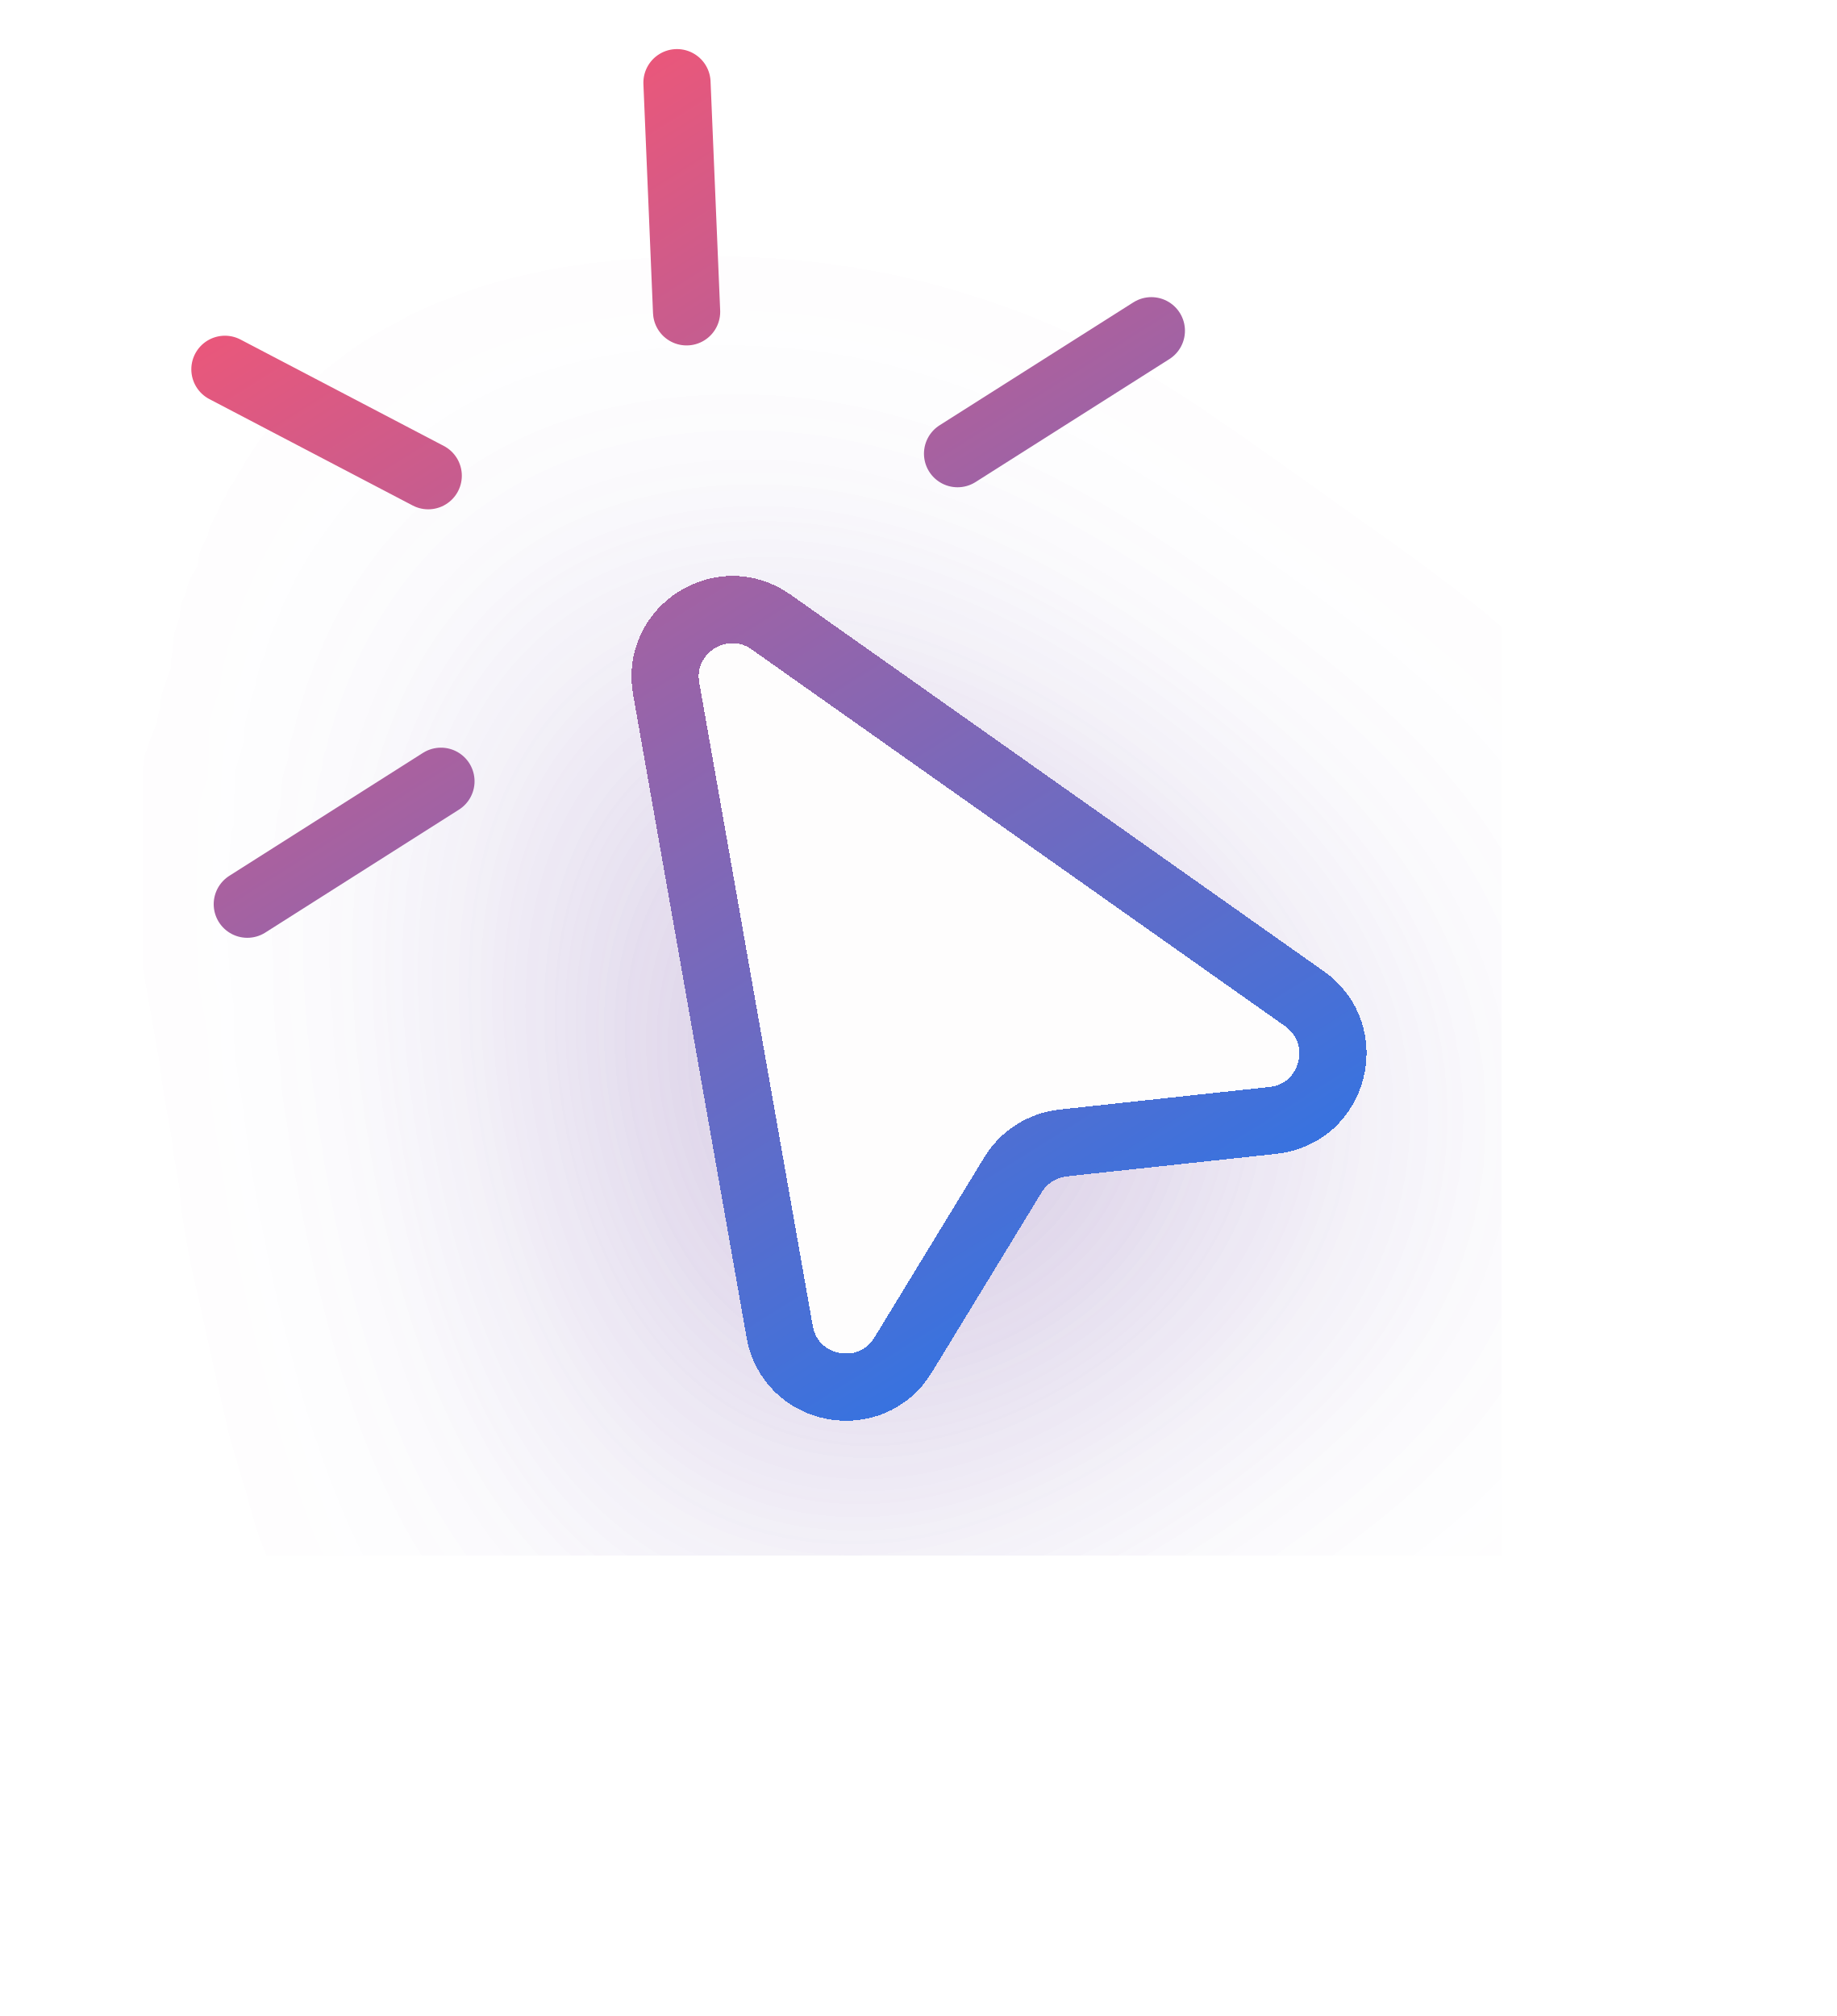
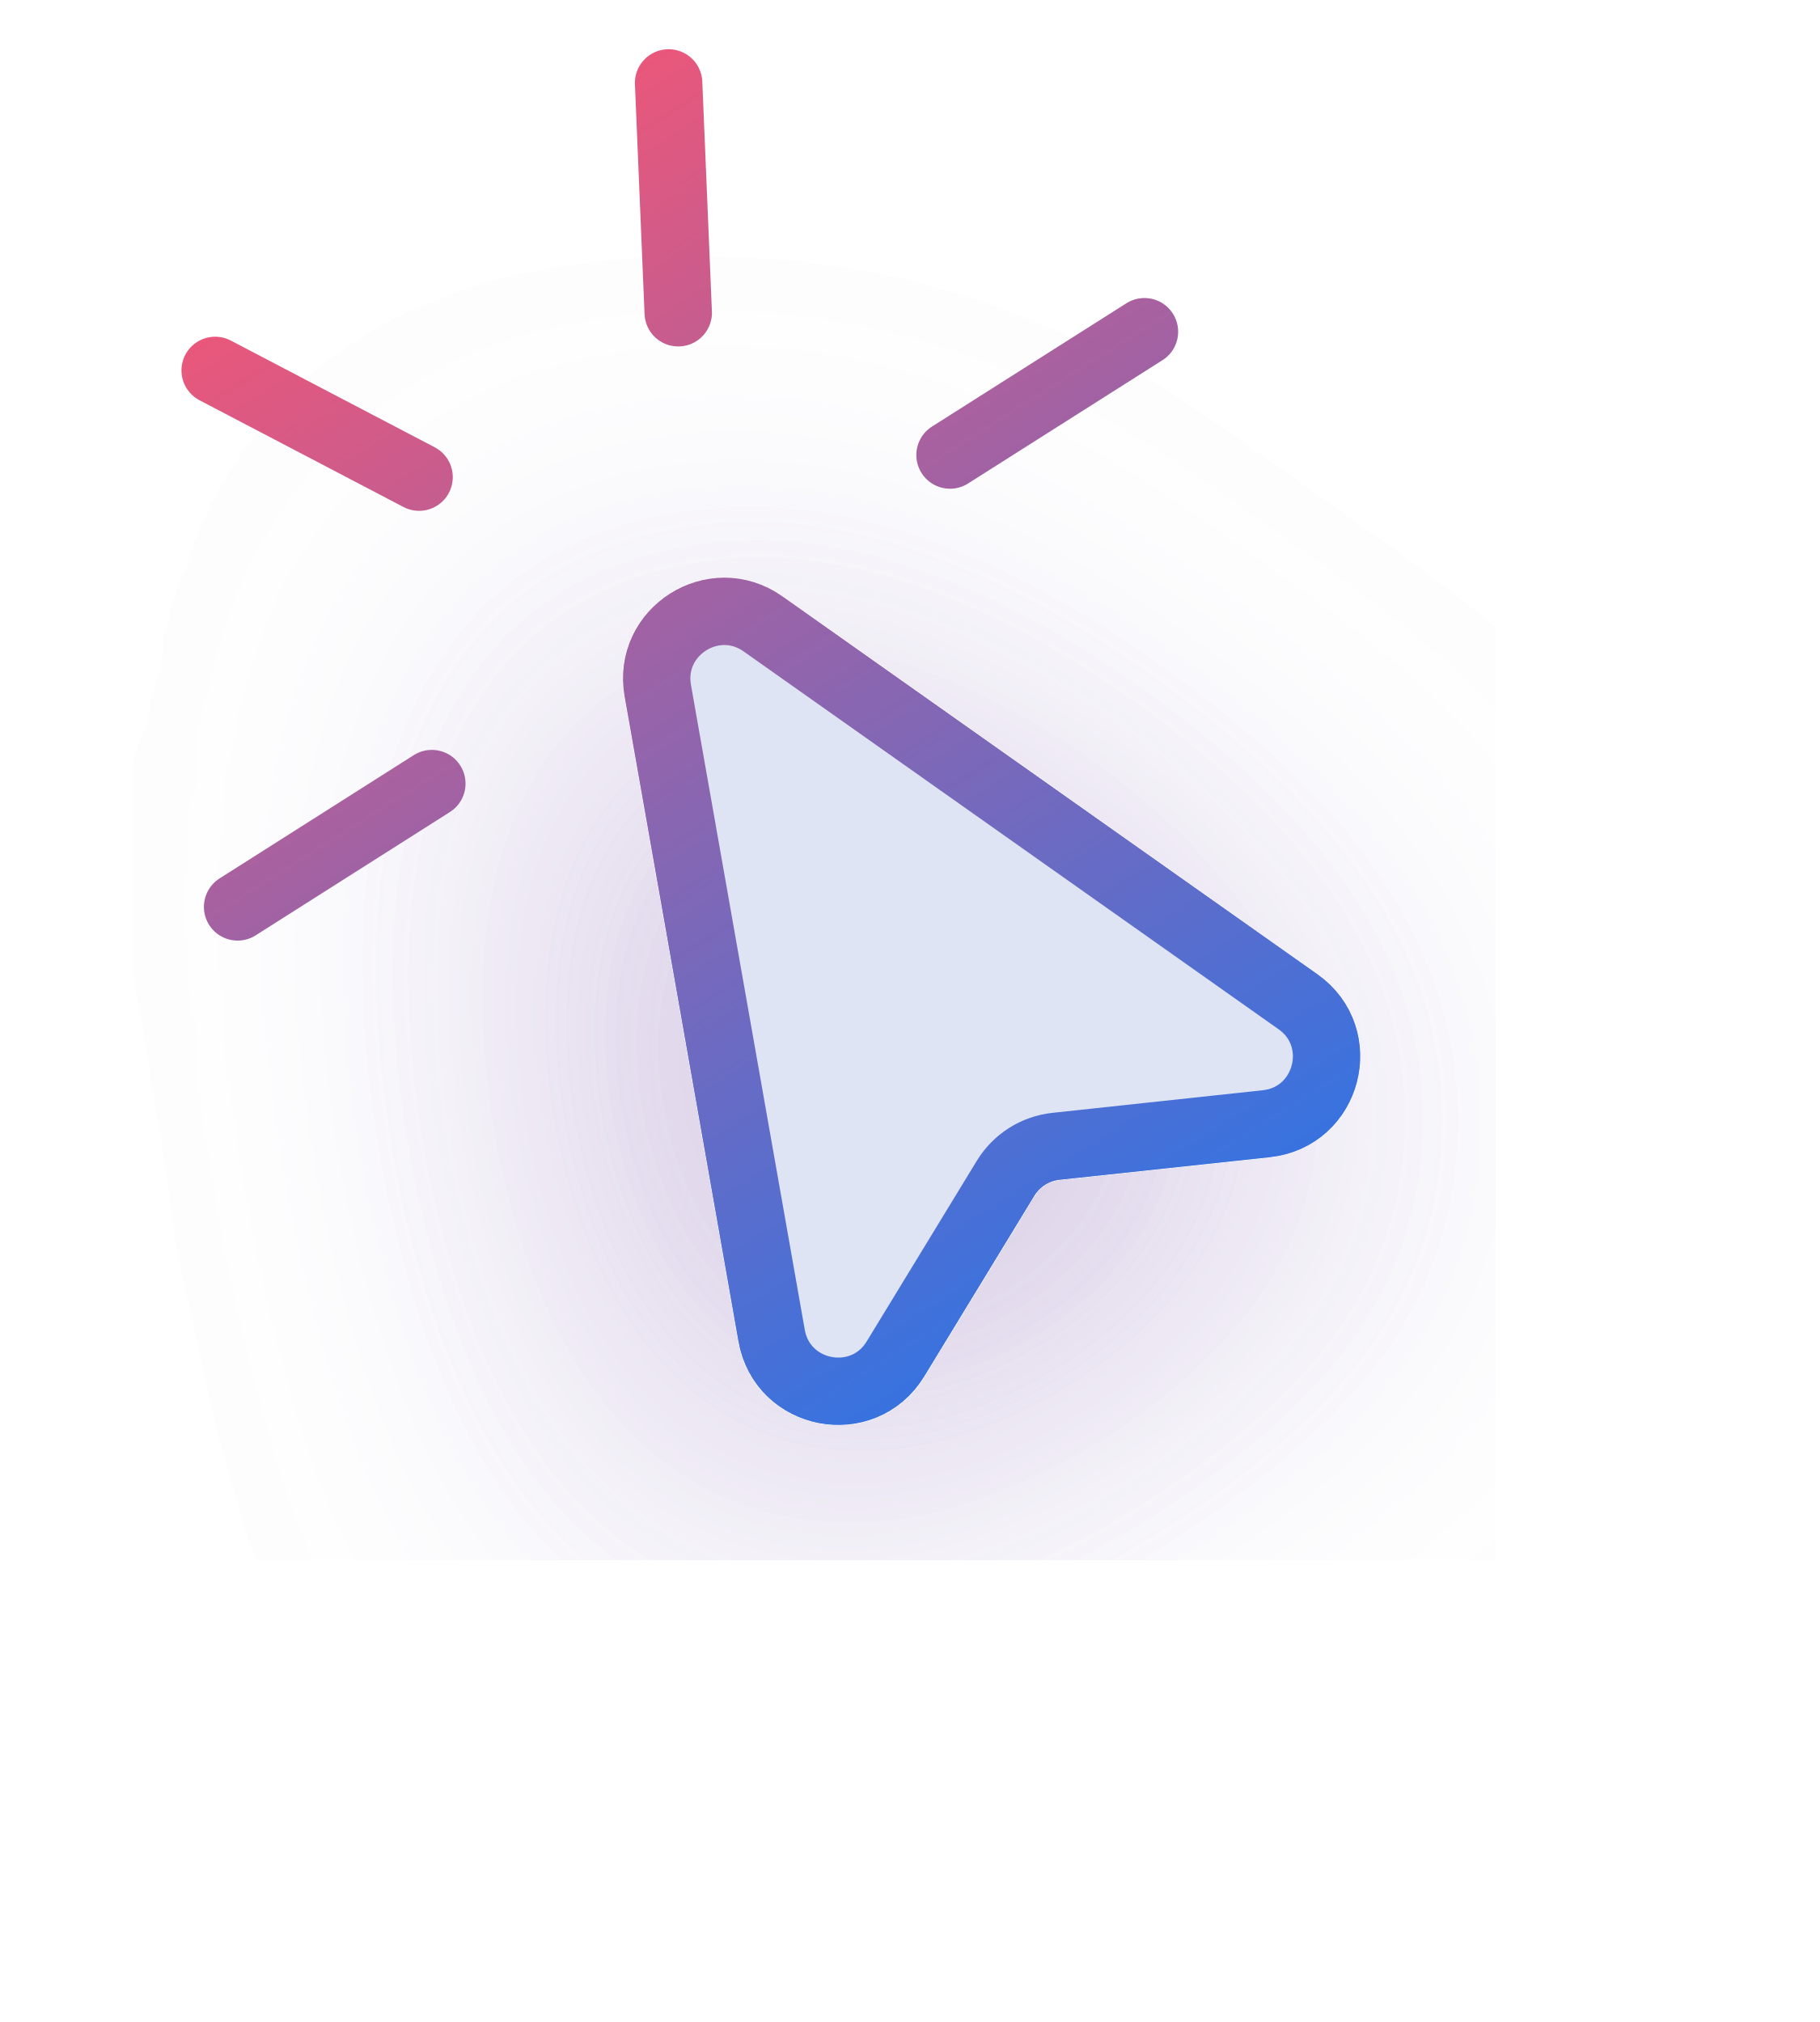
- <svg xmlns="http://www.w3.org/2000/svg" width="82" height="90" viewBox="0 0 82 90" fill="none">
-   <g filter="url(#filter0_b_12_80)">
-     <g filter="url(#filter1_dd_12_80)">
-       <path d="M34.425 27.769C32.237 26.224 29.274 28.103 29.74 30.741L34.804 59.446C35.285 62.17 38.881 62.848 40.32 60.486L45.221 52.447C45.706 51.65 46.535 51.125 47.462 51.025L56.824 50.019C59.573 49.723 60.492 46.181 58.234 44.586L34.425 27.769Z" fill="#FBF8F8" fill-opacity="0.2" shape-rendering="crispEdges" />
-       <path d="M34.425 27.769C32.237 26.224 29.274 28.103 29.74 30.741L34.804 59.446C35.285 62.17 38.881 62.848 40.32 60.486L45.221 52.447C45.706 51.65 46.535 51.125 47.462 51.025L56.824 50.019C59.573 49.723 60.492 46.181 58.234 44.586L34.425 27.769Z" stroke="url(#paint0_linear_12_80)" stroke-width="3" stroke-linecap="round" stroke-linejoin="round" shape-rendering="crispEdges" />
+ <svg xmlns="http://www.w3.org/2000/svg" width="81" height="90" viewBox="0 0 81 90" fill="none">
+   <g filter="url(#filter0_b_481_8)">
+     <g filter="url(#filter1_dd_481_8)">
+       <path d="M33.959 27.769C31.771 26.224 28.809 28.103 29.274 30.741L34.339 59.446C34.819 62.17 38.415 62.848 39.855 60.486L44.755 52.447C45.241 51.65 46.069 51.125 46.996 51.025L56.358 50.019C59.108 49.723 60.027 46.181 57.768 44.586L33.959 27.769Z" fill="#DEE4F4" />
+       <path d="M33.959 27.769C31.771 26.224 28.809 28.103 29.274 30.741L34.339 59.446C34.819 62.17 38.415 62.848 39.855 60.486L44.755 52.447C45.241 51.65 46.069 51.125 46.996 51.025L56.358 50.019C59.108 49.723 60.027 46.181 57.768 44.586L33.959 27.769Z" stroke="url(#paint0_linear_481_8)" stroke-width="3" stroke-linecap="round" stroke-linejoin="round" />
    </g>
-     <path d="M30.222 3.691L30.651 13.921L30.222 3.691ZM19.117 21.237L10.041 16.487L19.117 21.237ZM51.399 14.765L42.748 20.253L51.399 14.765ZM19.685 34.878L11.04 40.366L19.685 34.878Z" fill="#FBF8F8" fill-opacity="0.2" />
-     <path d="M19.685 34.878L11.04 40.366M30.222 3.691L30.651 13.921L30.222 3.691ZM19.117 21.237L10.041 16.487L19.117 21.237ZM51.399 14.765L42.748 20.253L51.399 14.765Z" stroke="url(#paint1_linear_12_80)" stroke-width="3" stroke-linecap="round" stroke-linejoin="round" />
+     <path d="M29.757 3.691L30.185 13.921L29.757 3.691ZM18.651 21.237L9.576 16.487L18.651 21.237ZM50.934 14.765L42.282 20.253L50.934 14.765ZM19.219 34.878L10.575 40.366Z" fill="#DEE4F4" />
+     <path d="M19.219 34.878L10.575 40.366M29.757 3.691L30.185 13.921L29.757 3.691ZM18.651 21.237L9.576 16.487L18.651 21.237ZM50.934 14.765L42.282 20.253L50.934 14.765Z" stroke="url(#paint1_linear_481_8)" stroke-width="3" stroke-linecap="round" stroke-linejoin="round" />
  </g>
  <defs>
-     <filter id="filter0_b_12_80" x="2.541" y="-3.809" width="64.467" height="73.237" filterUnits="userSpaceOnUse" color-interpolation-filters="sRGB">
+     <filter id="filter0_b_481_8" x="2.076" y="-3.809" width="64.467" height="73.237" filterUnits="userSpaceOnUse" color-interpolation-filters="sRGB">
      <feFlood flood-opacity="0" result="BackgroundImageFix" />
      <feGaussianBlur in="BackgroundImage" stdDeviation="3" />
-       <feComposite in2="SourceAlpha" operator="in" result="effect1_backgroundBlur_12_80" />
-       <feBlend mode="normal" in="SourceGraphic" in2="effect1_backgroundBlur_12_80" result="shape" />
+       <feComposite in2="SourceAlpha" operator="in" result="effect1_backgroundBlur_481_8" />
+       <feBlend mode="normal" in="SourceGraphic" in2="effect1_backgroundBlur_481_8" result="shape" />
    </filter>
-     <filter id="filter1_dd_12_80" x="4.189" y="7.706" width="76.819" height="81.722" filterUnits="userSpaceOnUse" color-interpolation-filters="sRGB">
+     <filter id="filter1_dd_481_8" x="3.724" y="7.706" width="76.819" height="81.722" filterUnits="userSpaceOnUse" color-interpolation-filters="sRGB">
      <feFlood flood-opacity="0" result="BackgroundImageFix" />
      <feColorMatrix in="SourceAlpha" type="matrix" values="0 0 0 0 0 0 0 0 0 0 0 0 0 0 0 0 0 0 127 0" result="hardAlpha" />
      <feOffset dx="-2" dy="4" />
      <feGaussianBlur stdDeviation="11" />
      <feComposite in2="hardAlpha" operator="out" />
      <feColorMatrix type="matrix" values="0 0 0 0 0 0 0 0 0 0.482 0 0 0 0 1 0 0 0 0.26 0" />
-       <feBlend mode="normal" in2="BackgroundImageFix" result="effect1_dropShadow_12_80" />
+       <feBlend mode="normal" in2="BackgroundImageFix" result="effect1_dropShadow_481_8" />
      <feColorMatrix in="SourceAlpha" type="matrix" values="0 0 0 0 0 0 0 0 0 0 0 0 0 0 0 0 0 0 127 0" result="hardAlpha" />
      <feOffset dx="-2" dy="4" />
      <feGaussianBlur stdDeviation="11" />
      <feComposite in2="hardAlpha" operator="out" />
      <feColorMatrix type="matrix" values="0 0 0 0 0.996 0 0 0 0 0.329 0 0 0 0 0.435 0 0 0 0.26 0" />
-       <feBlend mode="normal" in2="effect1_dropShadow_12_80" result="effect2_dropShadow_12_80" />
-       <feBlend mode="normal" in="SourceGraphic" in2="effect2_dropShadow_12_80" result="shape" />
+       <feBlend mode="normal" in2="effect1_dropShadow_481_8" result="effect2_dropShadow_481_8" />
+       <feBlend mode="normal" in="SourceGraphic" in2="effect2_dropShadow_481_8" result="shape" />
    </filter>
-     <linearGradient id="paint0_linear_12_80" x1="14.152" y1="-0.035" x2="59.651" y2="72.721" gradientUnits="userSpaceOnUse">
+     <linearGradient id="paint0_linear_481_8" x1="13.687" y1="-0.035" x2="59.186" y2="72.721" gradientUnits="userSpaceOnUse">
      <stop stop-color="#FE546F" />
      <stop offset="0" stop-color="#FE546F" />
      <stop offset="1" stop-color="#007BFF" />
    </linearGradient>
-     <linearGradient id="paint1_linear_12_80" x1="15.933" y1="2.957" x2="60.053" y2="73.028" gradientUnits="userSpaceOnUse">
+     <linearGradient id="paint1_linear_481_8" x1="15.468" y1="2.957" x2="59.588" y2="73.028" gradientUnits="userSpaceOnUse">
      <stop stop-color="#FE546F" />
      <stop offset="0" stop-color="#FE546F" />
      <stop offset="1" stop-color="#007BFF" />
    </linearGradient>
  </defs>
</svg>
